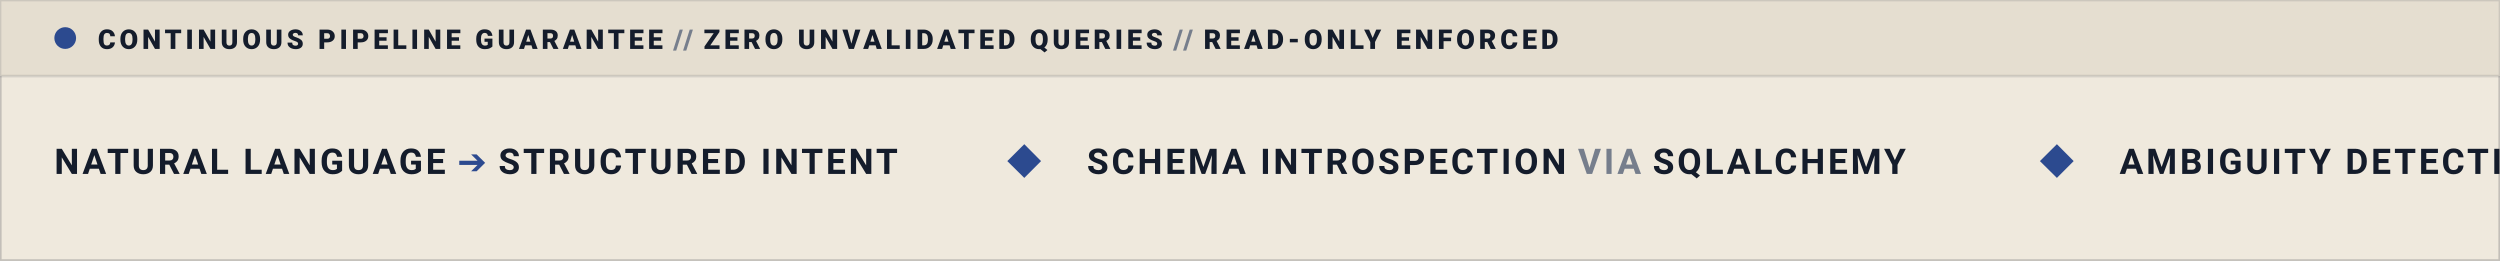
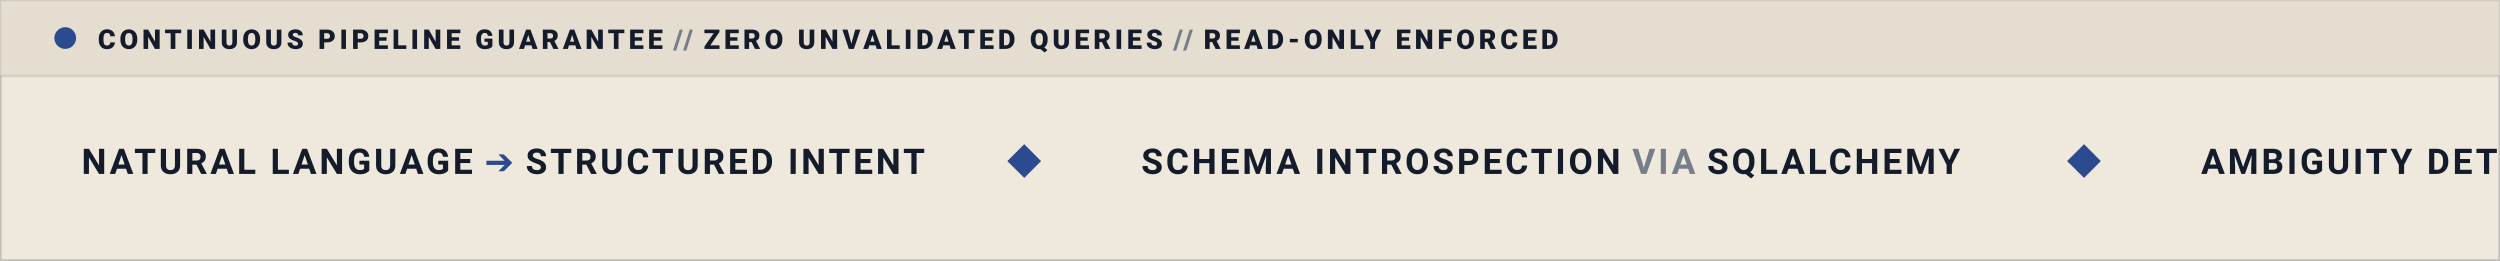
<svg xmlns="http://www.w3.org/2000/svg" width="100%" height="96" viewBox="0 0 920 96" fill="none">
  <defs>
    <style>
-       .ticker-text {
+       .t-item {
        font-family: -apple-system, BlinkMacSystemFont, "Segoe UI", Roboto, "Helvetica Neue", Arial, sans-serif;
        font-size: 13px;
        font-weight: 700;
        letter-spacing: 0.08em;
      }
      .tag-text {
        font-family: -apple-system, BlinkMacSystemFont, "Segoe UI", Roboto, "Helvetica Neue", Arial, sans-serif;
        font-size: 10px;
        font-weight: 800;
        letter-spacing: 0.14em;
      }
-       @keyframes marqueeLeft {
-         0% { transform: translateX(0); }
-         100% { transform: translateX(-1600px); }
+       @keyframes marqueeLinear {
+         0% { transform: translateX(0px); }
+         100% { transform: translateX(-1800px); }
      }
-       .track {
-         animation: marqueeLeft 28s linear infinite;
+       .track-container {
+         animation: marqueeLinear 24s linear infinite;
        will-change: transform;
      }
    </style>
  </defs>
  <rect width="920" height="96" fill="#EFE9DD" stroke="#141C2B" stroke-opacity="0.2" stroke-width="1.2" />
-   <rect x="0" y="0" width="920" height="28" fill="#E5DED0" stroke="#141C2B" stroke-opacity="0.12" stroke-width="1" />
+   <rect x="0" y="0" width="920" height="28" fill="#E5DED0" stroke="#141C2B" stroke-opacity="0.1" stroke-width="1" />
  <circle cx="24" cy="14" r="4" fill="#2C4A8F" />
  <text x="36" y="18" class="tag-text" fill="#141C2B">
    CONTINUOUS PIPELINE GUARANTEE <tspan fill="#767E8C">//</tspan> ZERO UNVALIDATED QUERIES <tspan fill="#767E8C">//</tspan> READ-ONLY ENFORCED
  </text>
  <g transform="translate(0, 40)">
-     <g class="track">
-       <g transform="translate(0, 0)">
-         <text x="20" y="24" class="ticker-text" fill="#141C2B">NATURAL LANGUAGE <tspan fill="#2C4A8F">➔</tspan> STRUCTURED INTENT</text>
-         <text x="370" y="24" class="ticker-text" fill="#2C4A8F">◆</text>
-         <text x="400" y="24" class="ticker-text" fill="#141C2B">SCHEMA INTROSPECTION <tspan fill="#767E8C">VIA</tspan> SQLALCHEMY</text>
-         <text x="750" y="24" class="ticker-text" fill="#2C4A8F">◆</text>
-         <text x="780" y="24" class="ticker-text" fill="#141C2B">AMBIGUITY DETECTION <tspan fill="#767E8C">BEFORE</tspan> EXECUTION</text>
-         <text x="1170" y="24" class="ticker-text" fill="#2C4A8F">◆</text>
-         <text x="1200" y="24" class="ticker-text" fill="#141C2B">AST VALIDATOR <tspan fill="#767E8C">VIA</tspan> SQLGLOT</text>
-         <text x="1460" y="24" class="ticker-text" fill="#2C4A8F">◆</text>
-         <text x="1490" y="24" class="ticker-text" fill="#141C2B">TIMEOUT 30s + LIMIT 1000</text>
-         <text x="1760" y="24" class="ticker-text" fill="#2C4A8F">◆</text>
+     <g class="track-container">
+       <g id="block-a" transform="translate(0, 0)">
+         <g transform="translate(0, 0)">
+           <text x="30" y="24" class="t-item" fill="#141C2B">NATURAL LANGUAGE <tspan fill="#2C4A8F">➔</tspan> STRUCTURED INTENT</text>
+           <text x="370" y="24" class="t-item" fill="#2C4A8F">◆</text>
+         </g>
+         <g transform="translate(420, 0)">
+           <text x="0" y="24" class="t-item" fill="#141C2B">SCHEMA INTROSPECTION <tspan fill="#767E8C">VIA</tspan> SQLALCHEMY</text>
+           <text x="340" y="24" class="t-item" fill="#2C4A8F">◆</text>
+         </g>
+         <g transform="translate(810, 0)">
+           <text x="0" y="24" class="t-item" fill="#141C2B">AMBIGUITY DETECTION <tspan fill="#767E8C">BEFORE</tspan> EXECUTION</text>
+           <text x="380" y="24" class="t-item" fill="#2C4A8F">◆</text>
+         </g>
+         <g transform="translate(1240, 0)">
+           <text x="0" y="24" class="t-item" fill="#141C2B">AST VALIDATOR <tspan fill="#767E8C">VIA</tspan> SQLGLOT</text>
+           <text x="240" y="24" class="t-item" fill="#2C4A8F">◆</text>
+         </g>
+         <g transform="translate(1530, 0)">
+           <text x="0" y="24" class="t-item" fill="#141C2B">TIMEOUT 30s + LIMIT 1000</text>
+           <text x="230" y="24" class="t-item" fill="#2C4A8F">◆</text>
+         </g>
      </g>
-       <g transform="translate(1600, 0)">
-         <text x="20" y="24" class="ticker-text" fill="#141C2B">NATURAL LANGUAGE <tspan fill="#2C4A8F">➔</tspan> STRUCTURED INTENT</text>
-         <text x="370" y="24" class="ticker-text" fill="#2C4A8F">◆</text>
-         <text x="400" y="24" class="ticker-text" fill="#141C2B">SCHEMA INTROSPECTION <tspan fill="#767E8C">VIA</tspan> SQLALCHEMY</text>
-         <text x="750" y="24" class="ticker-text" fill="#2C4A8F">◆</text>
-         <text x="780" y="24" class="ticker-text" fill="#141C2B">AMBIGUITY DETECTION <tspan fill="#767E8C">BEFORE</tspan> EXECUTION</text>
-         <text x="1170" y="24" class="ticker-text" fill="#2C4A8F">◆</text>
-         <text x="1200" y="24" class="ticker-text" fill="#141C2B">AST VALIDATOR <tspan fill="#767E8C">VIA</tspan> SQLGLOT</text>
-         <text x="1460" y="24" class="ticker-text" fill="#2C4A8F">◆</text>
-         <text x="1490" y="24" class="ticker-text" fill="#141C2B">TIMEOUT 30s + LIMIT 1000</text>
-         <text x="1760" y="24" class="ticker-text" fill="#2C4A8F">◆</text>
+       <g id="block-b" transform="translate(1800, 0)">
+         <g transform="translate(0, 0)">
+           <text x="30" y="24" class="t-item" fill="#141C2B">NATURAL LANGUAGE <tspan fill="#2C4A8F">➔</tspan> STRUCTURED INTENT</text>
+           <text x="370" y="24" class="t-item" fill="#2C4A8F">◆</text>
+         </g>
+         <g transform="translate(420, 0)">
+           <text x="0" y="24" class="t-item" fill="#141C2B">SCHEMA INTROSPECTION <tspan fill="#767E8C">VIA</tspan> SQLALCHEMY</text>
+           <text x="340" y="24" class="t-item" fill="#2C4A8F">◆</text>
+         </g>
+         <g transform="translate(810, 0)">
+           <text x="0" y="24" class="t-item" fill="#141C2B">AMBIGUITY DETECTION <tspan fill="#767E8C">BEFORE</tspan> EXECUTION</text>
+           <text x="380" y="24" class="t-item" fill="#2C4A8F">◆</text>
+         </g>
+         <g transform="translate(1240, 0)">
+           <text x="0" y="24" class="t-item" fill="#141C2B">AST VALIDATOR <tspan fill="#767E8C">VIA</tspan> SQLGLOT</text>
+           <text x="240" y="24" class="t-item" fill="#2C4A8F">◆</text>
+         </g>
+         <g transform="translate(1530, 0)">
+           <text x="0" y="24" class="t-item" fill="#141C2B">TIMEOUT 30s + LIMIT 1000</text>
+           <text x="230" y="24" class="t-item" fill="#2C4A8F">◆</text>
+         </g>
      </g>
    </g>
  </g>
</svg>
